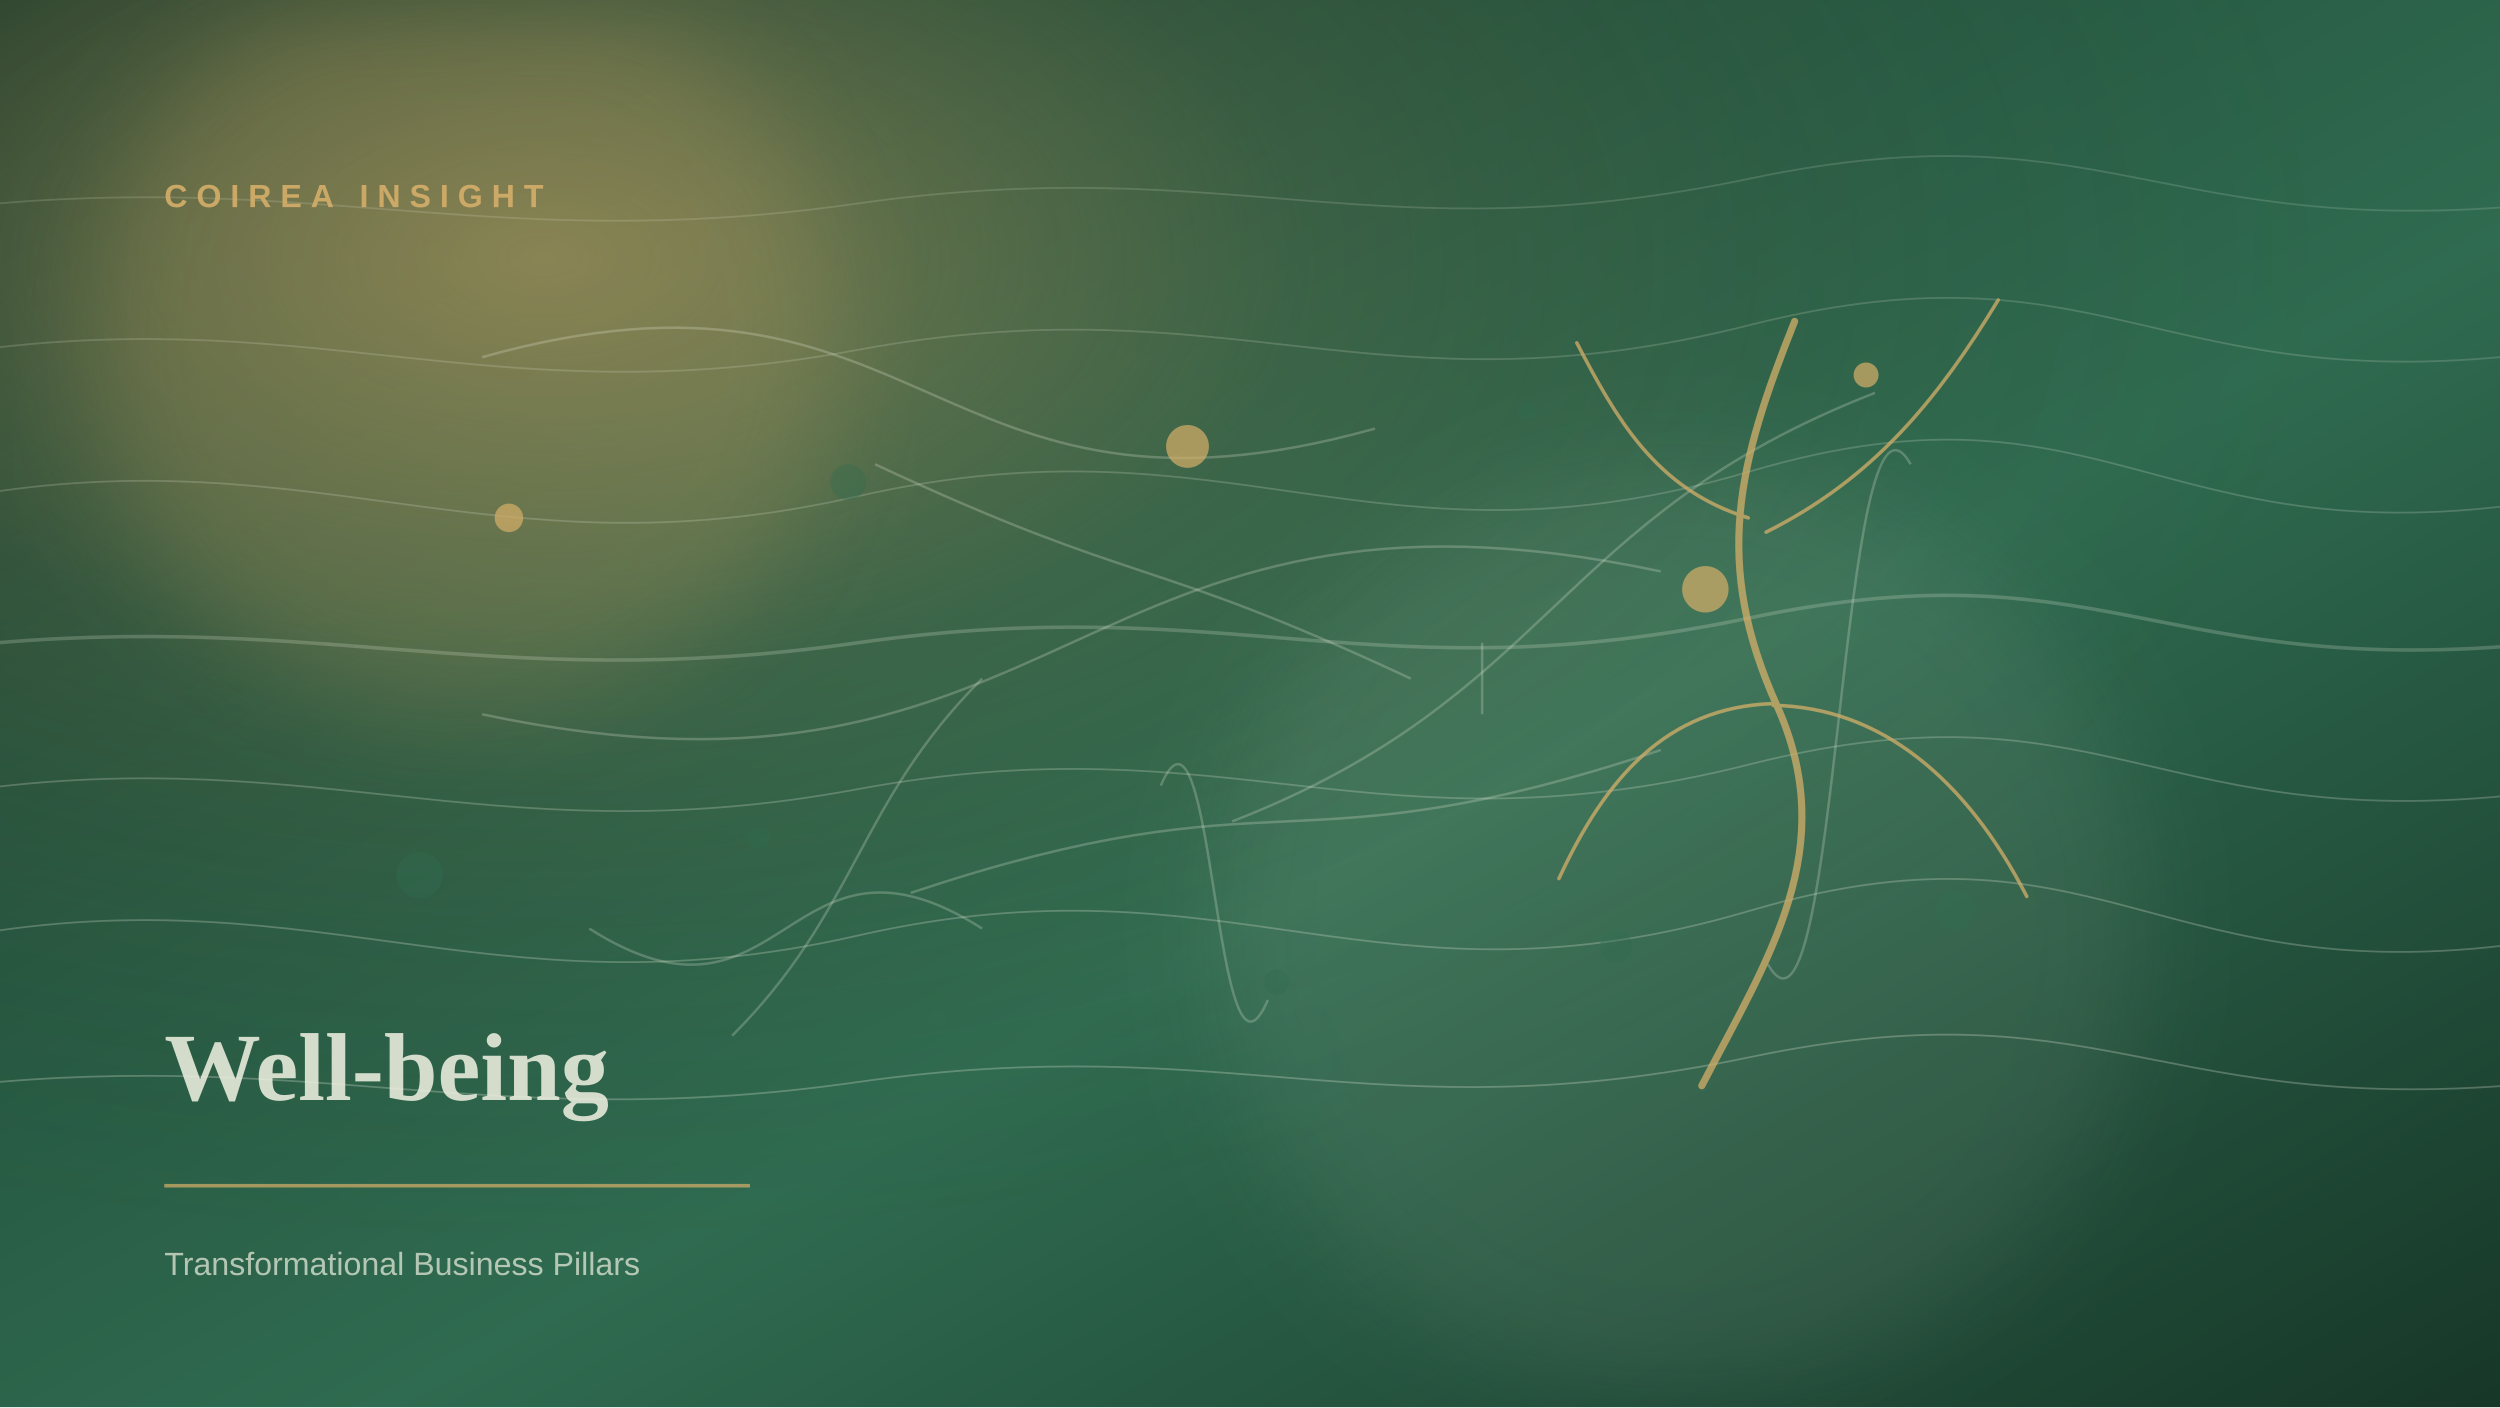
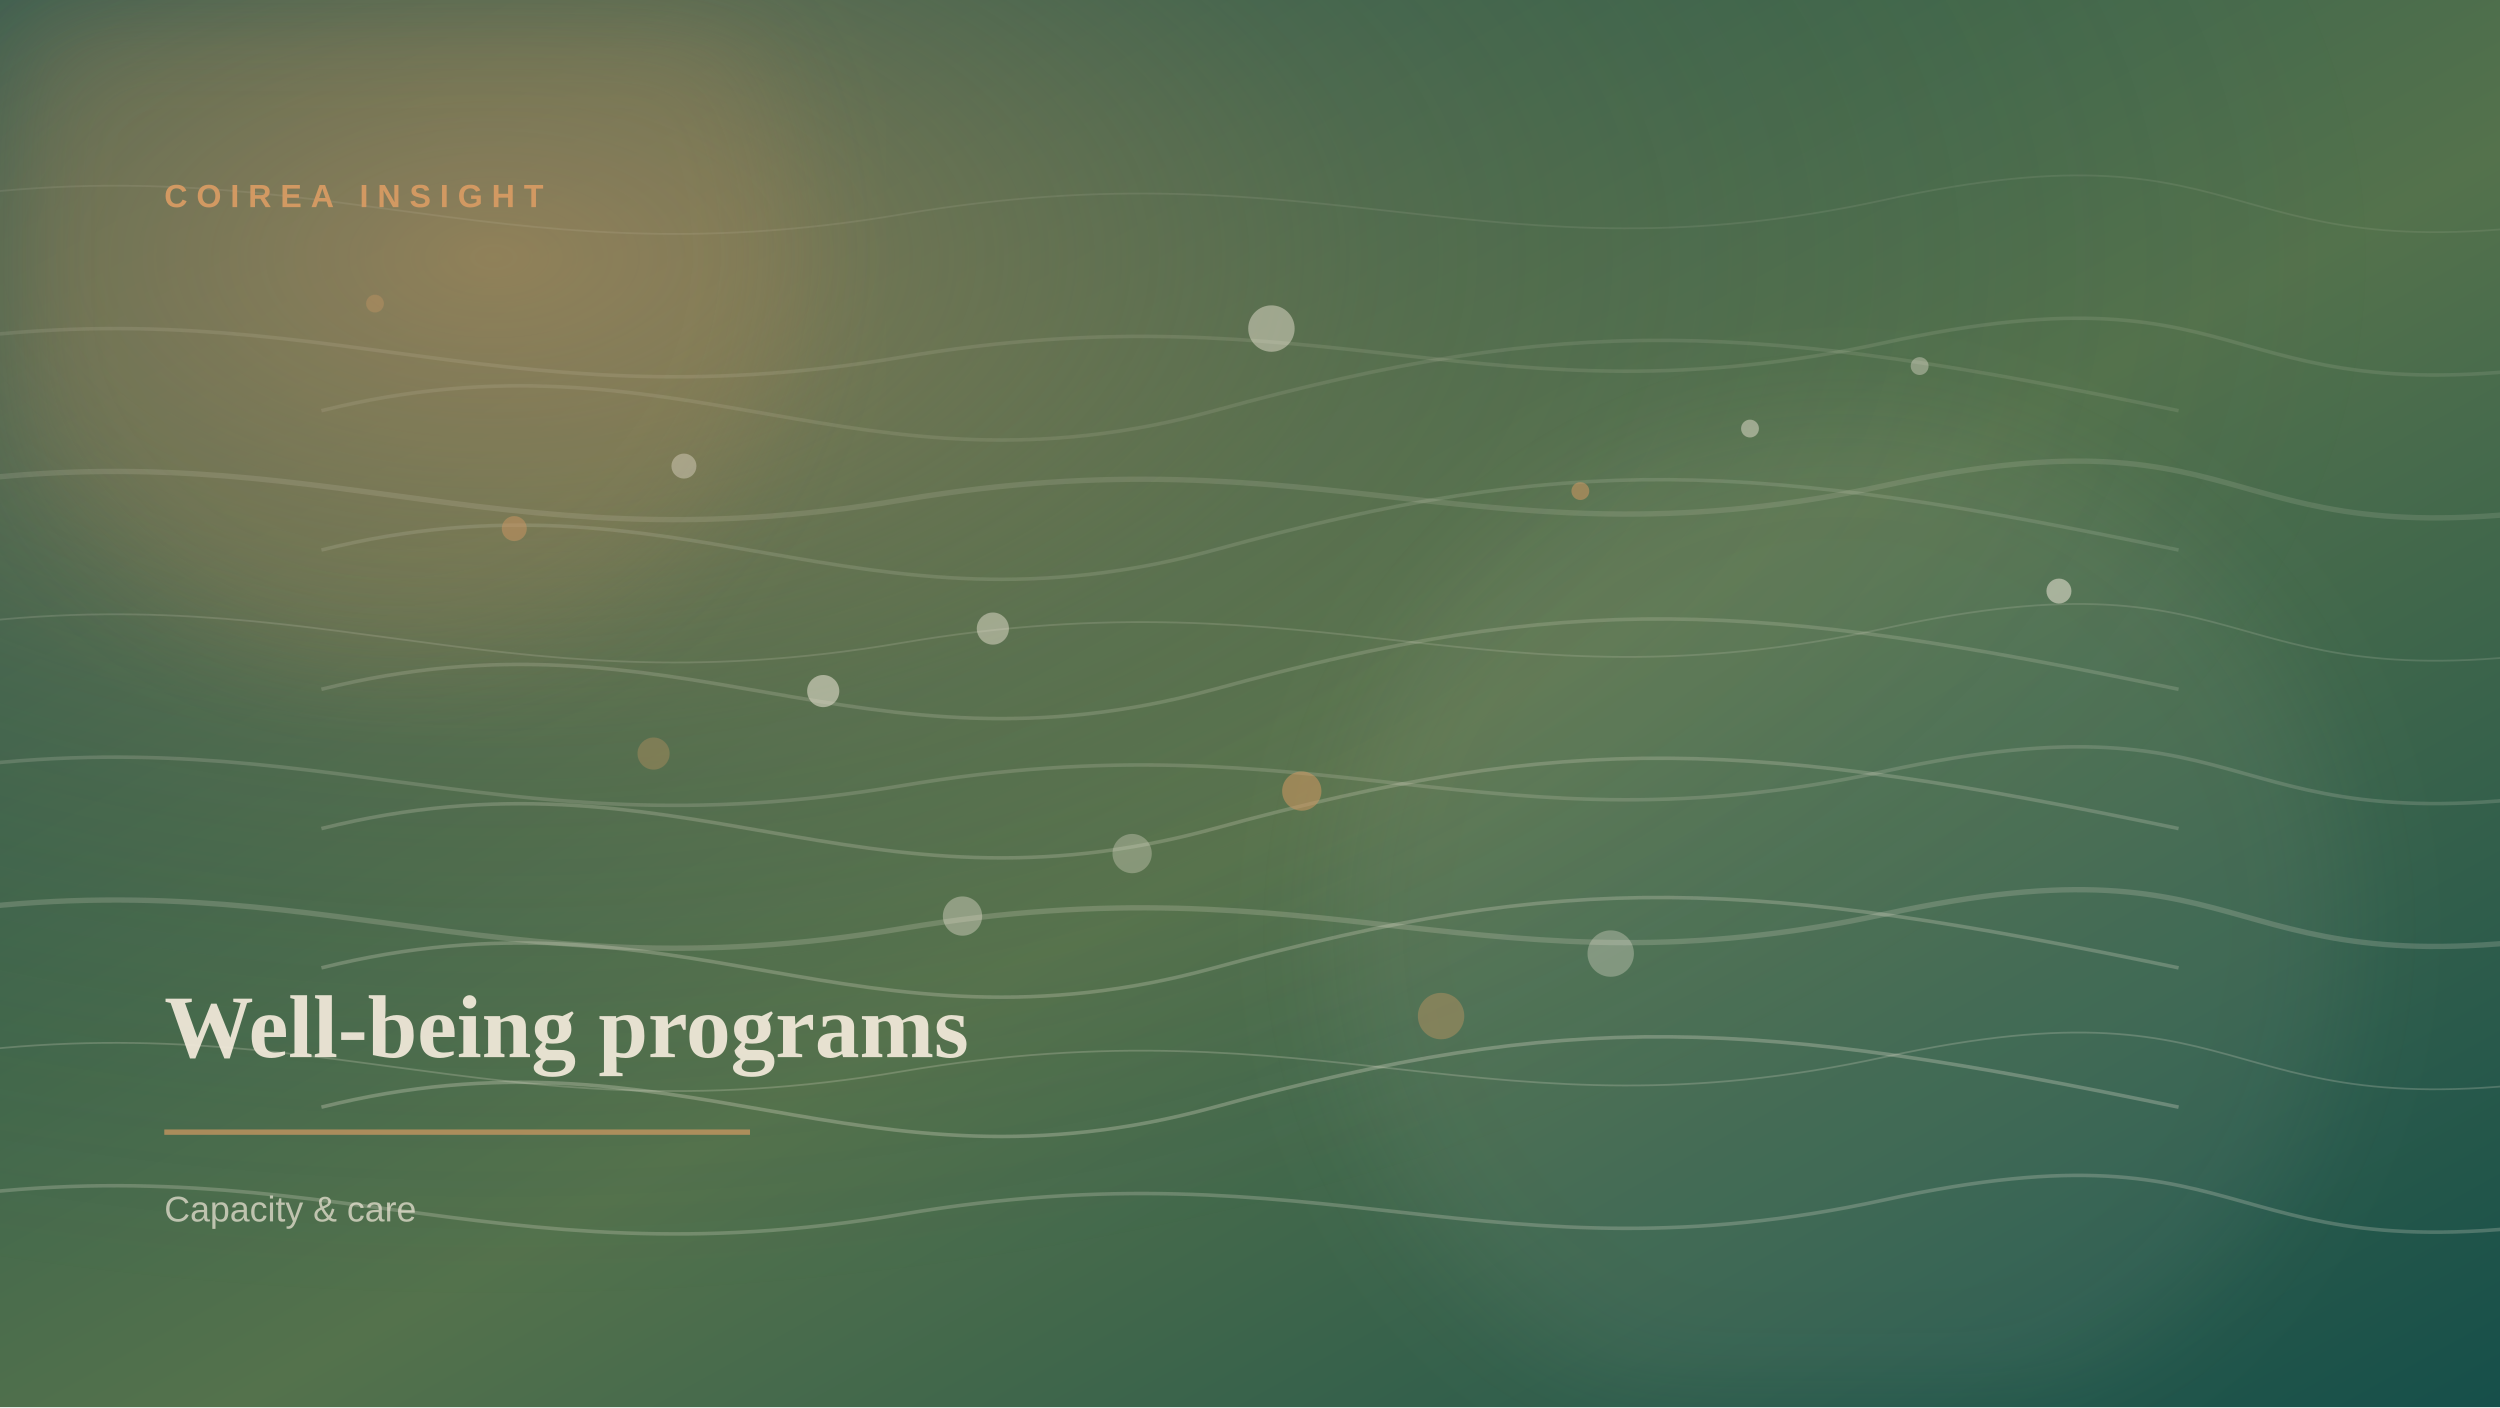
<svg xmlns="http://www.w3.org/2000/svg" width="1400" height="788" viewBox="0 0 1400 788" role="img" aria-labelledby="title desc">
  <defs>
    <linearGradient id="bg" x1="0" y1="0" x2="1" y2="1">
-       <stop offset="0" stop-color="#173728" />
-       <stop offset=".58" stop-color="#2f6b50" />
-       <stop offset="1" stop-color="#173728" />
+       <stop offset="0" stop-color="#164f4a" />
+       <stop offset=".55" stop-color="#54724c" />
+       <stop offset="1" stop-color="#164f4a" />
    </linearGradient>
-     <radialGradient id="glow" cx=".22" cy=".18" r=".72">
-       <stop offset="0" stop-color="#d2ad68" stop-opacity=".5" />
-       <stop offset=".42" stop-color="#d2ad68" stop-opacity=".12" />
-       <stop offset="1" stop-color="#173728" stop-opacity="0" />
+     <radialGradient id="glow" cx=".2" cy=".18" r=".76">
+       <stop offset="0" stop-color="#d59a63" stop-opacity=".52" />
+       <stop offset=".46" stop-color="#d59a63" stop-opacity=".14" />
+       <stop offset="1" stop-color="#164f4a" stop-opacity="0" />
    </radialGradient>
    <filter id="soft">
-       <feGaussianBlur stdDeviation="28" />
+       <feGaussianBlur stdDeviation="30" />
    </filter>
  </defs>
  <rect width="1400" height="788" fill="url(#bg)" />
  <rect width="1400" height="788" fill="url(#glow)" />
-   <circle cx="260" cy="190" r="210" fill="#d2ad68" opacity=".18" filter="url(#soft)" />
-   <circle cx="940" cy="520" r="260" fill="#eef0df" opacity=".08" filter="url(#soft)" />
-   <path d="M-40 118 C 170 92, 270 144, 480 114 S 770 144, 980 100 S 1210 144, 1460 110" fill="none" stroke="#eef0df" stroke-width="1" opacity="0.16" />
-   <path d="M-40 200 C 170 165, 270 235, 480 196 S 770 235, 980 182 S 1210 235, 1460 192" fill="none" stroke="#eef0df" stroke-width="1" opacity="0.178" />
-   <path d="M-40 282 C 170 238, 270 326, 480 278 S 770 326, 980 264 S 1210 326, 1460 274" fill="none" stroke="#eef0df" stroke-width="1" opacity="0.196" />
-   <path d="M-40 364 C 170 338, 270 390, 480 360 S 770 390, 980 346 S 1210 390, 1460 356" fill="none" stroke="#eef0df" stroke-width="2" opacity="0.214" />
-   <path d="M-40 446 C 170 411, 270 481, 480 442 S 770 481, 980 428 S 1210 481, 1460 438" fill="none" stroke="#eef0df" stroke-width="1" opacity="0.232" />
-   <path d="M-40 528 C 170 484, 270 572, 480 524 S 770 572, 980 510 S 1210 572, 1460 520" fill="none" stroke="#eef0df" stroke-width="1" opacity="0.25" />
-   <path d="M-40 610 C 170 584, 270 636, 480 606 S 770 636, 980 592 S 1210 636, 1460 602" fill="none" stroke="#eef0df" stroke-width="1" opacity="0.268" />
-   <path d="M830 400 C 830 330, 830 430, 830 360" fill="none" stroke="#eef0df" stroke-width="1.4" opacity=".24" />
-   <path d="M690 460 C 870 390, 870 290, 1050 220" fill="none" stroke="#eef0df" stroke-width="1.4" opacity=".24" />
-   <path d="M550 520 C 440 450, 440 590, 330 520" fill="none" stroke="#eef0df" stroke-width="1.4" opacity=".24" />
-   <path d="M410 580 C 480 510, 480 450, 550 380" fill="none" stroke="#eef0df" stroke-width="1.4" opacity=".24" />
-   <path d="M270 200 C 520 130, 520 310, 770 240" fill="none" stroke="#eef0df" stroke-width="1.4" opacity=".24" />
-   <path d="M1070 260 C 1030 190, 1030 610, 990 540" fill="none" stroke="#eef0df" stroke-width="1.4" opacity=".24" />
-   <path d="M930 320 C 600 250, 600 470, 270 400" fill="none" stroke="#eef0df" stroke-width="1.4" opacity=".24" />
-   <path d="M790 380 C 640 310, 640 330, 490 260" fill="none" stroke="#eef0df" stroke-width="1.4" opacity=".24" />
-   <path d="M650 440 C 680 370, 680 630, 710 560" fill="none" stroke="#eef0df" stroke-width="1.4" opacity=".24" />
-   <path d="M510 500 C 720 430, 720 490, 930 420" fill="none" stroke="#eef0df" stroke-width="1.4" opacity=".24" />
-   <circle cx="955" cy="330" r="13" fill="#d2ad68" opacity="0.72" />
-   <circle cx="525" cy="570" r="5" fill="#2f6b50" opacity="0.38" />
-   <circle cx="1145" cy="310" r="6" fill="#2f6b50" opacity="0.38" />
-   <circle cx="715" cy="550" r="7" fill="#2f6b50" opacity="0.38" />
-   <circle cx="285" cy="290" r="8" fill="#d2ad68" opacity="0.72" />
-   <circle cx="905" cy="530" r="9" fill="#2f6b50" opacity="0.38" />
-   <circle cx="475" cy="270" r="10" fill="#2f6b50" opacity="0.38" />
-   <circle cx="1095" cy="510" r="11" fill="#2f6b50" opacity="0.38" />
-   <circle cx="665" cy="250" r="12" fill="#d2ad68" opacity="0.72" />
-   <circle cx="235" cy="490" r="13" fill="#2f6b50" opacity="0.38" />
-   <circle cx="855" cy="230" r="5" fill="#2f6b50" opacity="0.38" />
-   <circle cx="425" cy="470" r="6" fill="#2f6b50" opacity="0.38" />
-   <circle cx="1045" cy="210" r="7" fill="#d2ad68" opacity="0.72" />
-   <g transform="translate(835 110)" fill="none" stroke="#d2ad68" stroke-linecap="round" opacity=".76">
-     <path d="M170 70 C138 150 124 205 160 285 C196 365 156 425 118 498" stroke-width="4" />
-     <path d="M158 284 C98 286 64 326 38 382" stroke-width="2" />
-     <path d="M158 285 C218 286 266 326 300 392" stroke-width="2" />
-     <path d="M144 180 C92 164 70 124 48 82" stroke-width="2" />
-     <path d="M154 188 C214 158 250 114 284 58" stroke-width="2" />
+   <circle cx="220" cy="140" r="230" fill="#d59a63" opacity=".16" filter="url(#soft)" />
+   <circle cx="1030" cy="520" r="285" fill="#f3eadb" opacity=".07" filter="url(#soft)" />
+   <path d="M-60 115 C170 75, 270 160, 505 120 S835 160, 1055 112 S1235 160, 1465 120" fill="none" stroke="#f3eadb" stroke-width="1" opacity="0.09" />
+   <path d="M-60 195 C170 155, 270 240, 505 200 S835 240, 1055 192 S1235 240, 1465 200" fill="none" stroke="#f3eadb" stroke-width="2" opacity="0.11" />
+   <path d="M-60 275 C170 235, 270 320, 505 280 S835 320, 1055 272 S1235 320, 1465 280" fill="none" stroke="#f3eadb" stroke-width="3" opacity="0.13" />
+   <path d="M-60 355 C170 315, 270 400, 505 360 S835 400, 1055 352 S1235 400, 1465 360" fill="none" stroke="#f3eadb" stroke-width="1" opacity="0.15" />
+   <path d="M-60 435 C170 395, 270 480, 505 440 S835 480, 1055 432 S1235 480, 1465 440" fill="none" stroke="#f3eadb" stroke-width="2" opacity="0.17" />
+   <path d="M-60 515 C170 475, 270 560, 505 520 S835 560, 1055 512 S1235 560, 1465 520" fill="none" stroke="#f3eadb" stroke-width="3" opacity="0.19" />
+   <path d="M-60 595 C170 555, 270 640, 505 600 S835 640, 1055 592 S1235 640, 1465 600" fill="none" stroke="#f3eadb" stroke-width="1" opacity="0.21" />
+   <path d="M-60 675 C170 635, 270 720, 505 680 S835 720, 1055 672 S1235 720, 1465 680" fill="none" stroke="#f3eadb" stroke-width="2" opacity="0.23" />
+   <g opacity=".9">
+     <path d="M180 230 C380 180, 480 285, 680 230 S980 180, 1220 230" fill="none" stroke="#f3eadb" stroke-width="2" opacity="0.12" />
+     <path d="M180 308 C380 258, 480 363, 680 308 S980 258, 1220 308" fill="none" stroke="#f3eadb" stroke-width="2" opacity="0.15" />
+     <path d="M180 386 C380 336, 480 441, 680 386 S980 336, 1220 386" fill="none" stroke="#f3eadb" stroke-width="2" opacity="0.19" />
+     <path d="M180 464 C380 414, 480 519, 680 464 S980 414, 1220 464" fill="none" stroke="#f3eadb" stroke-width="2" opacity="0.23" />
+     <path d="M180 542 C380 492, 480 597, 680 542 S980 492, 1220 542" fill="none" stroke="#f3eadb" stroke-width="2" opacity="0.26" />
+     <path d="M180 620 C380 570, 480 675, 680 620 S980 570, 1220 620" fill="none" stroke="#f3eadb" stroke-width="2" opacity="0.30" />
+     <circle cx="210" cy="170" r="5" fill="#d59a63" opacity="0.34" />
+     <circle cx="383" cy="261" r="7" fill="#f3eadb" opacity="0.42" />
+     <circle cx="556" cy="352" r="9" fill="#f3eadb" opacity="0.50" />
+     <circle cx="729" cy="443" r="11" fill="#d59a63" opacity="0.58" />
+     <circle cx="902" cy="534" r="13" fill="#f3eadb" opacity="0.34" />
+     <circle cx="1075" cy="205" r="5" fill="#f3eadb" opacity="0.42" />
+     <circle cx="288" cy="296" r="7" fill="#d59a63" opacity="0.50" />
+     <circle cx="461" cy="387" r="9" fill="#f3eadb" opacity="0.58" />
+     <circle cx="634" cy="478" r="11" fill="#f3eadb" opacity="0.34" />
+     <circle cx="807" cy="569" r="13" fill="#d59a63" opacity="0.42" />
+     <circle cx="980" cy="240" r="5" fill="#f3eadb" opacity="0.50" />
+     <circle cx="1153" cy="331" r="7" fill="#f3eadb" opacity="0.58" />
+     <circle cx="366" cy="422" r="9" fill="#d59a63" opacity="0.34" />
+     <circle cx="539" cy="513" r="11" fill="#f3eadb" opacity="0.42" />
+     <circle cx="712" cy="184" r="13" fill="#f3eadb" opacity="0.50" />
+     <circle cx="885" cy="275" r="5" fill="#d59a63" opacity="0.58" />
  </g>
-   <g opacity=".92">
-     <text x="92" y="116" font-size="18" font-family="Arial, sans-serif" font-weight="800" letter-spacing="5" fill="#d2ad68">COIREA INSIGHT</text>
-     <text x="92" y="616" font-size="54" font-family="Georgia, 'Times New Roman', serif" font-weight="700" fill="#eef0df" opacity=".94">Well-being</text>
+   <g opacity=".96">
+     <text x="92" y="116" font-size="18" font-family="Arial, sans-serif" font-weight="800" letter-spacing="5" fill="#d59a63">COIREA INSIGHT</text>
+     <text x="92" y="592" font-size="50" font-family="Georgia, 'Times New Roman', serif" font-weight="700" fill="#f3eadb" opacity=".96">Well-being programs</text>
+     <path d="M92 634H420" stroke="#d59a63" stroke-width="3" opacity=".72" />
+     <text x="92" y="684" font-size="20" font-family="Arial, sans-serif" fill="#f3eadb" opacity=".72">Capacity &amp; care</text>
  </g>
-   <path d="M92 664H420" stroke="#d2ad68" stroke-width="2" opacity=".72" />
-   <text x="92" y="714" font-size="18" font-family="Arial, sans-serif" fill="#eef0df" opacity=".7">Transformational Business Pillars</text>
</svg>
